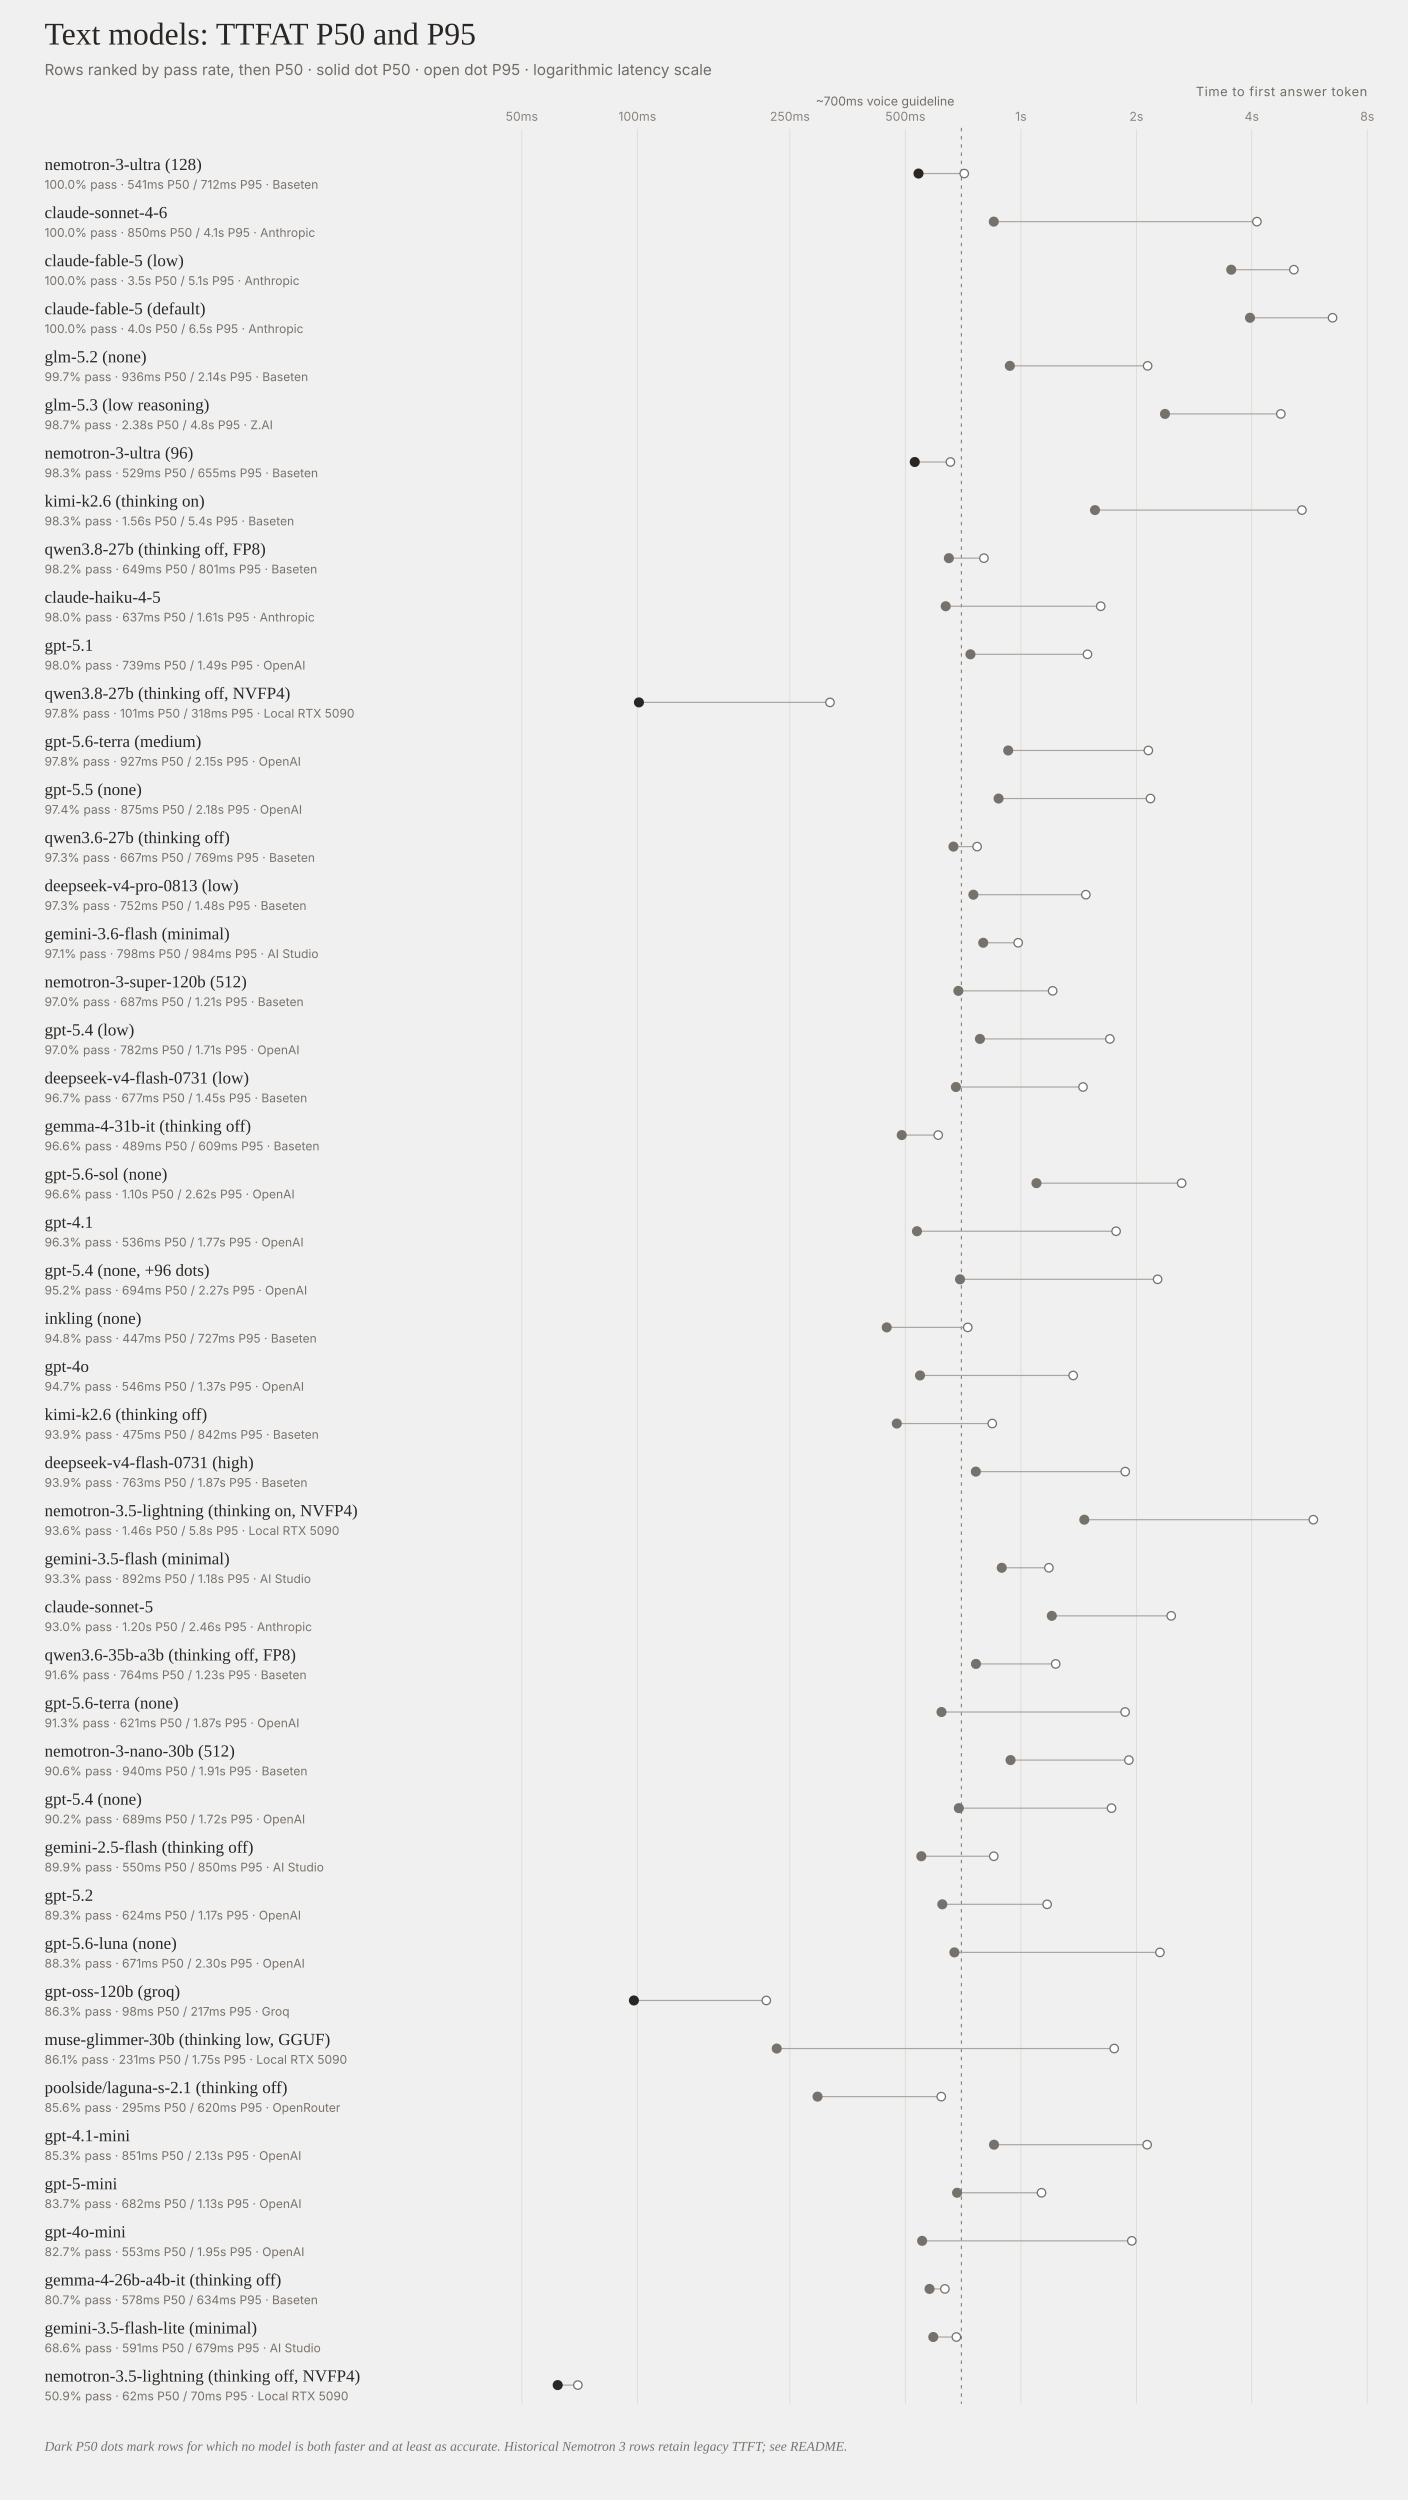
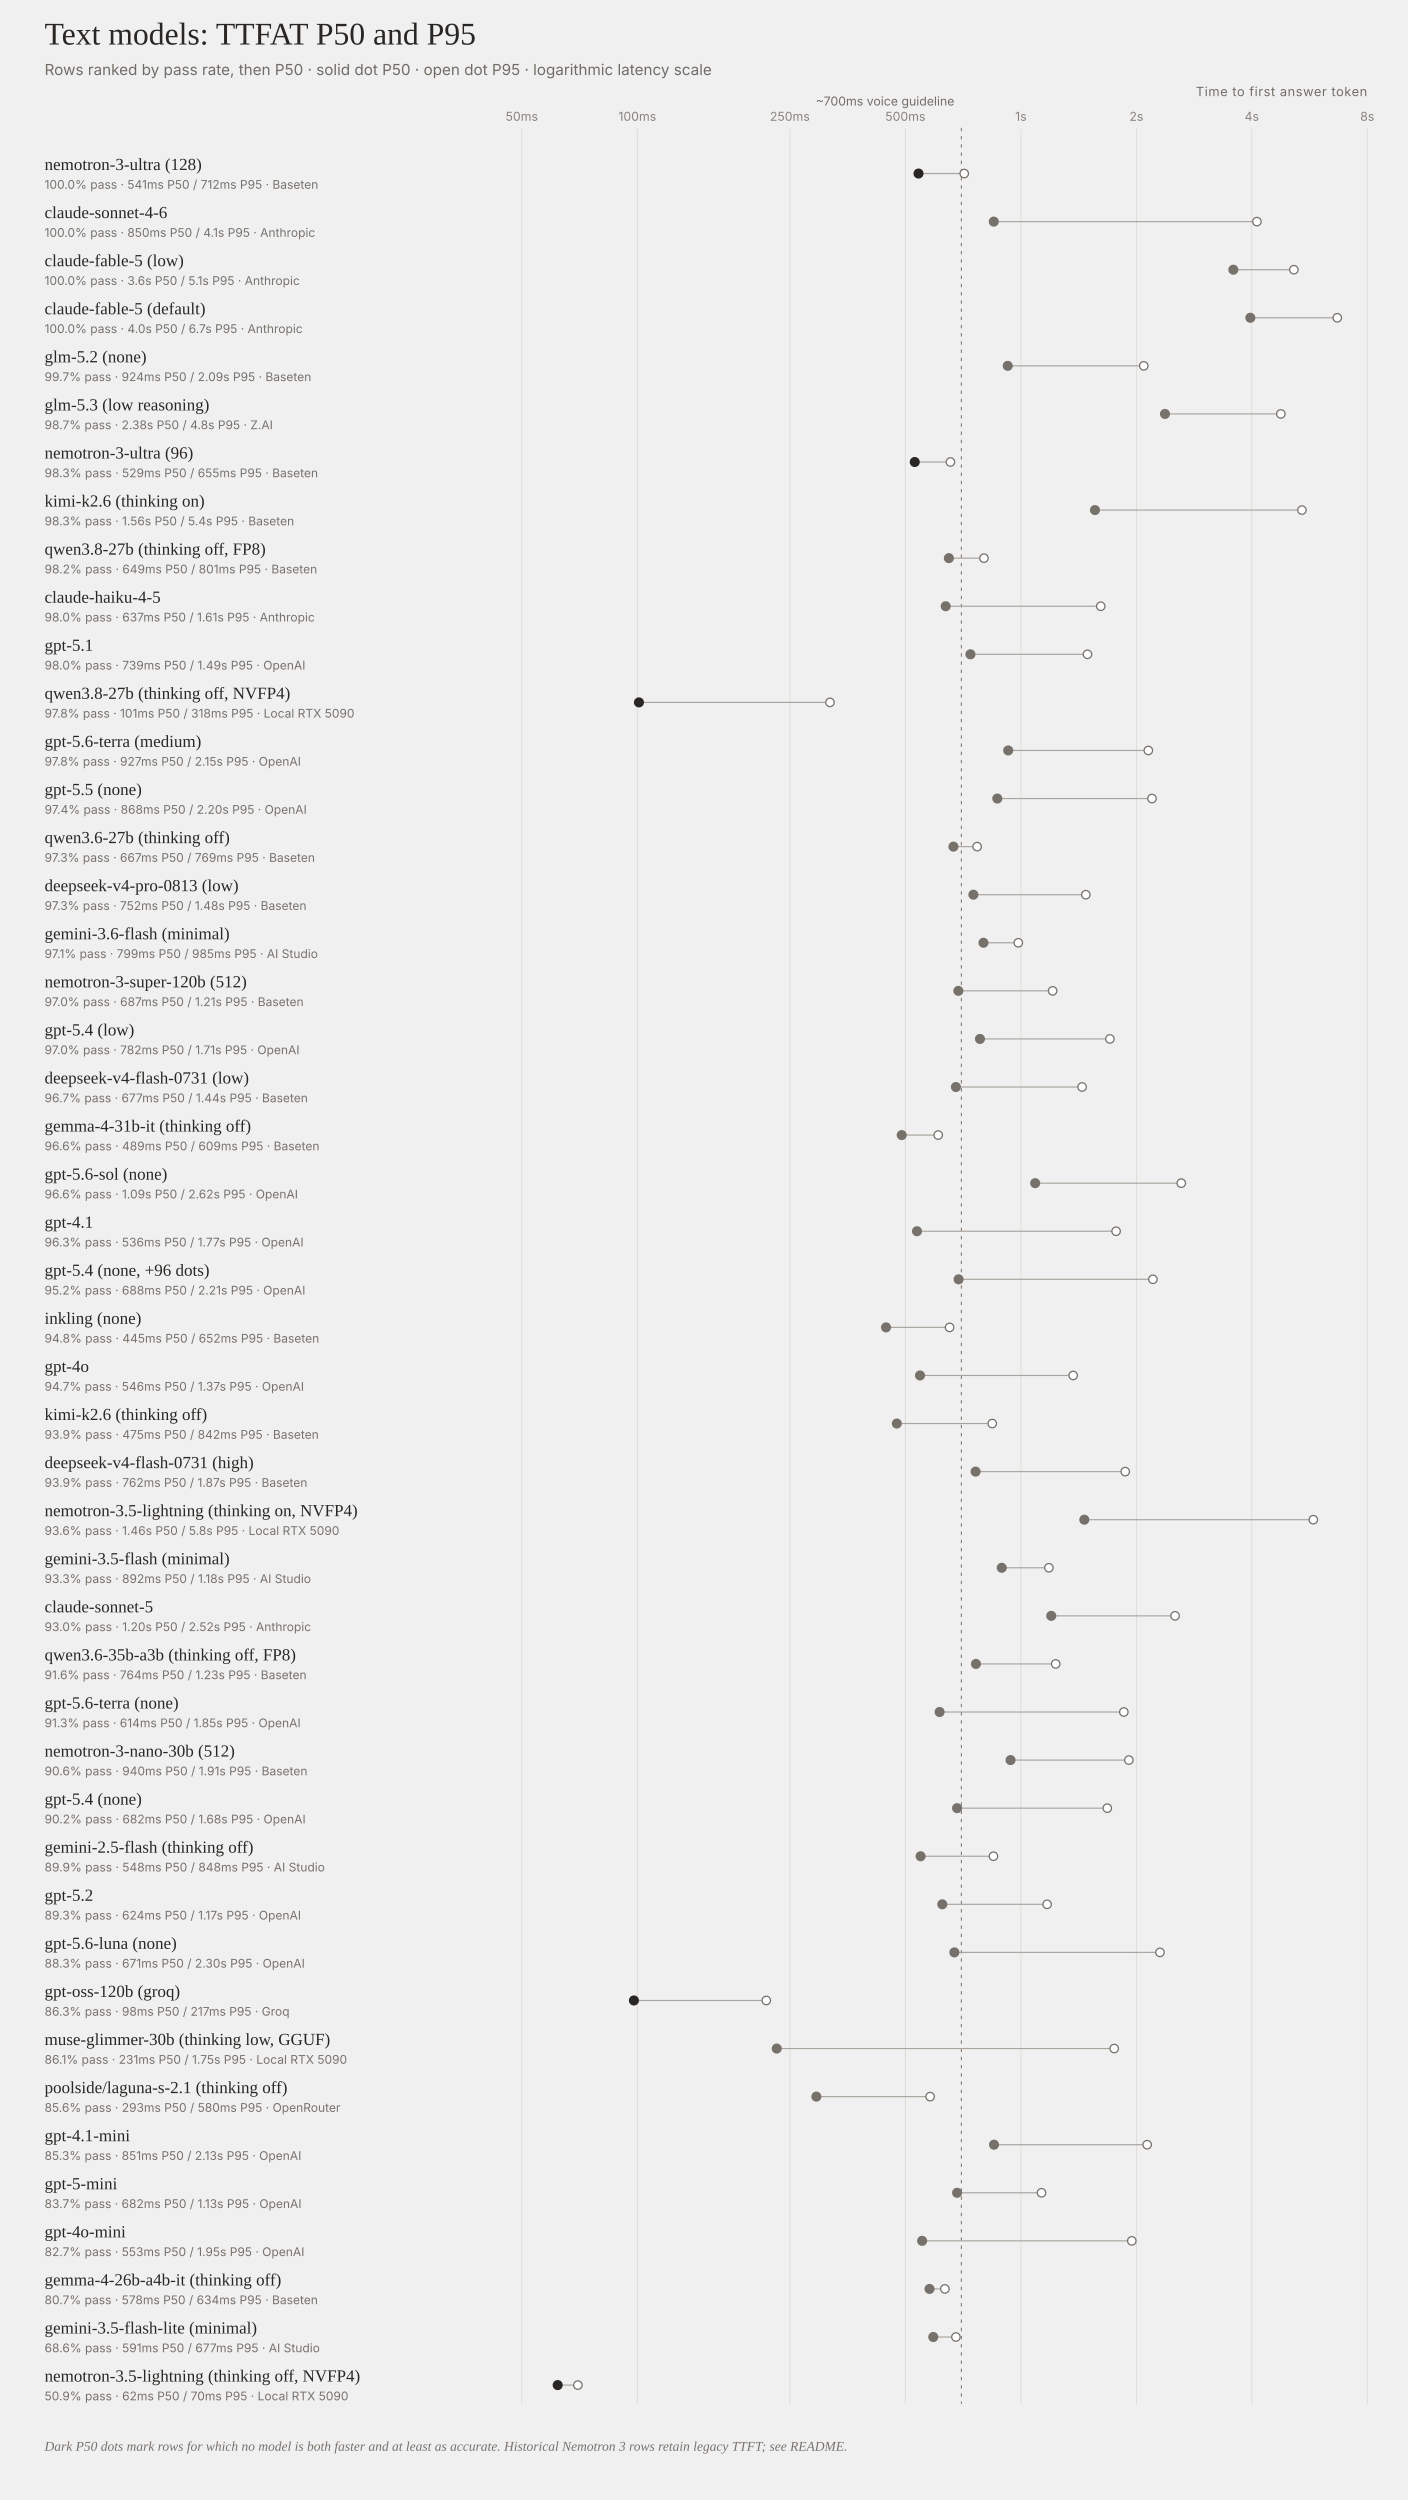
<svg xmlns="http://www.w3.org/2000/svg" viewBox="0 0 1200 2132" role="img" aria-labelledby="title desc">
  <style>
    text { fill: #292623; font-family: ui-sans-serif, -apple-system, BlinkMacSystemFont, 'Segoe UI', sans-serif; font-variant-numeric: tabular-nums; }
    .title, .model { font-family: Georgia, 'Times New Roman', serif; }
    .title { font-size: 27px; }
    .subtitle { fill: #716c66; font-size: 13px; }
    .axis-label { fill: #716c66; font-size: 11px; letter-spacing: .04em; text-transform: uppercase; }
    .tick { fill: #88827c; font-size: 10.5px; }
    .guide { stroke: #dedad5; stroke-width: .75; }
    .target { stroke: #8c847c; stroke-width: 1; stroke-dasharray: 3 4; }
    .target-label { fill: #736c66; font-size: 10.5px; }
    .model { font-size: 14.5px; }
    .meta { fill: #77716b; font-size: 10.25px; }
    .range { stroke: #aaa49e; stroke-width: 1; }
    .p50 { fill: #77716b; }
    .p50.frontier { fill: #292623; }
    .p95 { fill: #fff; stroke: #77716b; stroke-width: 1.1; }
    .note { fill: #77716b; font-family: Georgia, 'Times New Roman', serif; font-size: 11.5px; font-style: italic; }
  </style>
  <text class="title" x="38" y="38">Text models: TTFAT P50 and P95</text>
  <text class="subtitle" x="38" y="64">Rows ranked by pass rate, then P50 · solid dot P50 · open dot P95 · logarithmic latency scale</text>
  <text class="axis-label" x="1166" y="82" text-anchor="end">Time to first answer token</text>
  <line class="guide" x1="445.0" y1="110" x2="445.0" y2="2050" />
  <text class="tick" x="445.0" y="103" text-anchor="middle">50ms</text>
  <line class="guide" x1="543.5" y1="110" x2="543.5" y2="2050" />
  <text class="tick" x="543.5" y="103" text-anchor="middle">100ms</text>
  <line class="guide" x1="673.6" y1="110" x2="673.6" y2="2050" />
  <text class="tick" x="673.6" y="103" text-anchor="middle">250ms</text>
  <line class="guide" x1="772.1" y1="110" x2="772.1" y2="2050" />
  <text class="tick" x="772.1" y="103" text-anchor="middle">500ms</text>
  <line class="guide" x1="870.6" y1="110" x2="870.6" y2="2050" />
  <text class="tick" x="870.6" y="103" text-anchor="middle">1s</text>
  <line class="guide" x1="969.1" y1="110" x2="969.1" y2="2050" />
  <text class="tick" x="969.1" y="103" text-anchor="middle">2s</text>
  <line class="guide" x1="1067.5" y1="110" x2="1067.5" y2="2050" />
  <text class="tick" x="1067.5" y="103" text-anchor="middle">4s</text>
  <line class="guide" x1="1166.0" y1="110" x2="1166.0" y2="2050" />
  <text class="tick" x="1166.0" y="103" text-anchor="middle">8s</text>
  <line class="target" x1="819.9" y1="109" x2="819.9" y2="2050" />
  <text class="target-label" x="813.9" y="90" text-anchor="end">~700ms voice guideline</text>
  <text class="model" x="38" y="145">nemotron-3-ultra (128)</text>
  <text class="meta" x="38" y="161">100.0% pass · 541ms P50 / 712ms P95 · Baseten</text>
  <line class="range" x1="783.3" y1="148" x2="822.3" y2="148" />
  <circle class="p50 frontier" cx="783.3" cy="148" r="4.3" />
  <circle class="p95" cx="822.3" cy="148" r="3.6" />
  <text class="model" x="38" y="186">claude-sonnet-4-6</text>
  <text class="meta" x="38" y="202">100.0% pass · 850ms P50 / 4.1s P95 · Anthropic</text>
  <line class="range" x1="847.5" y1="189" x2="1071.9" y2="189" />
  <circle class="p50" cx="847.5" cy="189" r="4.3" />
  <circle class="p95" cx="1071.9" cy="189" r="3.6" />
  <text class="model" x="38" y="227">claude-fable-5 (low)</text>
-   <text class="meta" x="38" y="243">100.0% pass · 3.5s P50 / 5.1s P95 · Anthropic</text>
-   <line class="range" x1="1050.0" y1="230" x2="1103.4" y2="230" />
-   <circle class="p50" cx="1050.0" cy="230" r="4.3" />
+   <text class="meta" x="38" y="243">100.0% pass · 3.6s P50 / 5.1s P95 · Anthropic</text>
+   <line class="range" x1="1051.8" y1="230" x2="1103.4" y2="230" />
+   <circle class="p50" cx="1051.8" cy="230" r="4.3" />
  <circle class="p95" cx="1103.4" cy="230" r="3.6" />
  <text class="model" x="38" y="268">claude-fable-5 (default)</text>
-   <text class="meta" x="38" y="284">100.0% pass · 4.0s P50 / 6.5s P95 · Anthropic</text>
-   <line class="range" x1="1066.0" y1="271" x2="1136.4" y2="271" />
-   <circle class="p50" cx="1066.0" cy="271" r="4.3" />
-   <circle class="p95" cx="1136.4" cy="271" r="3.6" />
+   <text class="meta" x="38" y="284">100.0% pass · 4.0s P50 / 6.7s P95 · Anthropic</text>
+   <line class="range" x1="1066.3" y1="271" x2="1140.4" y2="271" />
+   <circle class="p50" cx="1066.3" cy="271" r="4.3" />
+   <circle class="p95" cx="1140.4" cy="271" r="3.6" />
  <text class="model" x="38" y="309">glm-5.2 (none)</text>
-   <text class="meta" x="38" y="325">99.7% pass · 936ms P50 / 2.14s P95 · Baseten</text>
-   <line class="range" x1="861.2" y1="312" x2="978.7" y2="312" />
-   <circle class="p50" cx="861.2" cy="312" r="4.3" />
-   <circle class="p95" cx="978.7" cy="312" r="3.6" />
+   <text class="meta" x="38" y="325">99.7% pass · 924ms P50 / 2.09s P95 · Baseten</text>
+   <line class="range" x1="859.4" y1="312" x2="975.4" y2="312" />
+   <circle class="p50" cx="859.4" cy="312" r="4.3" />
+   <circle class="p95" cx="975.4" cy="312" r="3.6" />
  <text class="model" x="38" y="350">glm-5.3 (low reasoning)</text>
  <text class="meta" x="38" y="366">98.7% pass · 2.38s P50 / 4.8s P95 · Z.AI</text>
  <line class="range" x1="993.5" y1="353" x2="1092.3" y2="353" />
  <circle class="p50" cx="993.5" cy="353" r="4.3" />
  <circle class="p95" cx="1092.3" cy="353" r="3.6" />
  <text class="model" x="38" y="391">nemotron-3-ultra (96)</text>
  <text class="meta" x="38" y="407">98.3% pass · 529ms P50 / 655ms P95 · Baseten</text>
  <line class="range" x1="780.1" y1="394" x2="810.5" y2="394" />
  <circle class="p50 frontier" cx="780.1" cy="394" r="4.3" />
  <circle class="p95" cx="810.5" cy="394" r="3.6" />
  <text class="model" x="38" y="432">kimi-k2.6 (thinking on)</text>
  <text class="meta" x="38" y="448">98.3% pass · 1.56s P50 / 5.4s P95 · Baseten</text>
  <line class="range" x1="933.8" y1="435" x2="1110.3" y2="435" />
  <circle class="p50" cx="933.8" cy="435" r="4.3" />
  <circle class="p95" cx="1110.3" cy="435" r="3.6" />
  <text class="model" x="38" y="473">qwen3.8-27b (thinking off, FP8)</text>
  <text class="meta" x="38" y="489">98.2% pass · 649ms P50 / 801ms P95 · Baseten</text>
  <line class="range" x1="809.2" y1="476" x2="839.1" y2="476" />
  <circle class="p50" cx="809.2" cy="476" r="4.3" />
  <circle class="p95" cx="839.1" cy="476" r="3.6" />
  <text class="model" x="38" y="514">claude-haiku-4-5</text>
  <text class="meta" x="38" y="530">98.0% pass · 637ms P50 / 1.61s P95 · Anthropic</text>
  <line class="range" x1="806.5" y1="517" x2="938.7" y2="517" />
  <circle class="p50" cx="806.5" cy="517" r="4.3" />
  <circle class="p95" cx="938.7" cy="517" r="3.6" />
  <text class="model" x="38" y="555">gpt-5.1</text>
  <text class="meta" x="38" y="571">98.0% pass · 739ms P50 / 1.49s P95 · OpenAI</text>
  <line class="range" x1="827.6" y1="558" x2="927.4" y2="558" />
  <circle class="p50" cx="827.6" cy="558" r="4.3" />
  <circle class="p95" cx="927.4" cy="558" r="3.6" />
  <text class="model" x="38" y="596">qwen3.8-27b (thinking off, NVFP4)</text>
  <text class="meta" x="38" y="612">97.8% pass · 101ms P50 / 318ms P95 · Local RTX 5090</text>
  <line class="range" x1="544.9" y1="599" x2="707.8" y2="599" />
  <circle class="p50 frontier" cx="544.9" cy="599" r="4.3" />
  <circle class="p95" cx="707.8" cy="599" r="3.6" />
  <text class="model" x="38" y="637">gpt-5.6-terra (medium)</text>
  <text class="meta" x="38" y="653">97.8% pass · 927ms P50 / 2.15s P95 · OpenAI</text>
  <line class="range" x1="859.8" y1="640" x2="979.3" y2="640" />
  <circle class="p50" cx="859.8" cy="640" r="4.3" />
  <circle class="p95" cx="979.3" cy="640" r="3.6" />
  <text class="model" x="38" y="678">gpt-5.5 (none)</text>
-   <text class="meta" x="38" y="694">97.4% pass · 875ms P50 / 2.18s P95 · OpenAI</text>
-   <line class="range" x1="851.6" y1="681" x2="981.1" y2="681" />
-   <circle class="p50" cx="851.6" cy="681" r="4.3" />
-   <circle class="p95" cx="981.1" cy="681" r="3.6" />
+   <text class="meta" x="38" y="694">97.4% pass · 868ms P50 / 2.20s P95 · OpenAI</text>
+   <line class="range" x1="850.5" y1="681" x2="982.4" y2="681" />
+   <circle class="p50" cx="850.5" cy="681" r="4.3" />
+   <circle class="p95" cx="982.4" cy="681" r="3.6" />
  <text class="model" x="38" y="719">qwen3.6-27b (thinking off)</text>
  <text class="meta" x="38" y="735">97.3% pass · 667ms P50 / 769ms P95 · Baseten</text>
  <line class="range" x1="813.1" y1="722" x2="833.3" y2="722" />
  <circle class="p50" cx="813.1" cy="722" r="4.3" />
  <circle class="p95" cx="833.3" cy="722" r="3.6" />
  <text class="model" x="38" y="760">deepseek-v4-pro-0813 (low)</text>
  <text class="meta" x="38" y="776">97.3% pass · 752ms P50 / 1.48s P95 · Baseten</text>
  <line class="range" x1="830.1" y1="763" x2="926.0" y2="763" />
  <circle class="p50" cx="830.1" cy="763" r="4.3" />
  <circle class="p95" cx="926.0" cy="763" r="3.6" />
  <text class="model" x="38" y="801">gemini-3.6-flash (minimal)</text>
-   <text class="meta" x="38" y="817">97.1% pass · 798ms P50 / 984ms P95 · AI Studio</text>
-   <line class="range" x1="838.5" y1="804" x2="868.3" y2="804" />
-   <circle class="p50" cx="838.5" cy="804" r="4.3" />
-   <circle class="p95" cx="868.3" cy="804" r="3.6" />
+   <text class="meta" x="38" y="817">97.1% pass · 799ms P50 / 985ms P95 · AI Studio</text>
+   <line class="range" x1="838.7" y1="804" x2="868.4" y2="804" />
+   <circle class="p50" cx="838.7" cy="804" r="4.3" />
+   <circle class="p95" cx="868.4" cy="804" r="3.6" />
  <text class="model" x="38" y="842">nemotron-3-super-120b (512)</text>
  <text class="meta" x="38" y="858">97.0% pass · 687ms P50 / 1.21s P95 · Baseten</text>
  <line class="range" x1="817.3" y1="845" x2="897.7" y2="845" />
  <circle class="p50" cx="817.3" cy="845" r="4.3" />
  <circle class="p95" cx="897.7" cy="845" r="3.6" />
  <text class="model" x="38" y="883">gpt-5.4 (low)</text>
  <text class="meta" x="38" y="899">97.0% pass · 782ms P50 / 1.71s P95 · OpenAI</text>
  <line class="range" x1="835.7" y1="886" x2="946.5" y2="886" />
  <circle class="p50" cx="835.7" cy="886" r="4.3" />
  <circle class="p95" cx="946.5" cy="886" r="3.6" />
  <text class="model" x="38" y="924">deepseek-v4-flash-0731 (low)</text>
-   <text class="meta" x="38" y="940">96.7% pass · 677ms P50 / 1.45s P95 · Baseten</text>
-   <line class="range" x1="815.2" y1="927" x2="923.6" y2="927" />
+   <text class="meta" x="38" y="940">96.7% pass · 677ms P50 / 1.44s P95 · Baseten</text>
+   <line class="range" x1="815.2" y1="927" x2="922.8" y2="927" />
  <circle class="p50" cx="815.2" cy="927" r="4.3" />
-   <circle class="p95" cx="923.6" cy="927" r="3.6" />
+   <circle class="p95" cx="922.8" cy="927" r="3.6" />
  <text class="model" x="38" y="965">gemma-4-31b-it (thinking off)</text>
  <text class="meta" x="38" y="981">96.6% pass · 489ms P50 / 609ms P95 · Baseten</text>
  <line class="range" x1="769.0" y1="968" x2="800.1" y2="968" />
  <circle class="p50" cx="769.0" cy="968" r="4.3" />
  <circle class="p95" cx="800.1" cy="968" r="3.6" />
  <text class="model" x="38" y="1006">gpt-5.6-sol (none)</text>
-   <text class="meta" x="38" y="1022">96.6% pass · 1.10s P50 / 2.62s P95 · OpenAI</text>
-   <line class="range" x1="883.9" y1="1009" x2="1007.7" y2="1009" />
-   <circle class="p50" cx="883.9" cy="1009" r="4.3" />
-   <circle class="p95" cx="1007.7" cy="1009" r="3.6" />
+   <text class="meta" x="38" y="1022">96.6% pass · 1.09s P50 / 2.62s P95 · OpenAI</text>
+   <line class="range" x1="882.8" y1="1009" x2="1007.4" y2="1009" />
+   <circle class="p50" cx="882.8" cy="1009" r="4.3" />
+   <circle class="p95" cx="1007.4" cy="1009" r="3.6" />
  <text class="model" x="38" y="1047">gpt-4.1</text>
  <text class="meta" x="38" y="1063">96.3% pass · 536ms P50 / 1.77s P95 · OpenAI</text>
  <line class="range" x1="782.0" y1="1050" x2="951.8" y2="1050" />
  <circle class="p50" cx="782.0" cy="1050" r="4.3" />
  <circle class="p95" cx="951.8" cy="1050" r="3.6" />
  <text class="model" x="38" y="1088">gpt-5.4 (none, +96 dots)</text>
-   <text class="meta" x="38" y="1104">95.2% pass · 694ms P50 / 2.27s P95 · OpenAI</text>
-   <line class="range" x1="818.7" y1="1091" x2="987.2" y2="1091" />
-   <circle class="p50" cx="818.7" cy="1091" r="4.3" />
-   <circle class="p95" cx="987.2" cy="1091" r="3.6" />
+   <text class="meta" x="38" y="1104">95.2% pass · 688ms P50 / 2.21s P95 · OpenAI</text>
+   <line class="range" x1="817.5" y1="1091" x2="983.2" y2="1091" />
+   <circle class="p50" cx="817.5" cy="1091" r="4.3" />
+   <circle class="p95" cx="983.2" cy="1091" r="3.6" />
  <text class="model" x="38" y="1129">inkling (none)</text>
-   <text class="meta" x="38" y="1145">94.8% pass · 447ms P50 / 727ms P95 · Baseten</text>
-   <line class="range" x1="756.2" y1="1132" x2="825.3" y2="1132" />
-   <circle class="p50" cx="756.2" cy="1132" r="4.3" />
-   <circle class="p95" cx="825.3" cy="1132" r="3.6" />
+   <text class="meta" x="38" y="1145">94.8% pass · 445ms P50 / 652ms P95 · Baseten</text>
+   <line class="range" x1="755.6" y1="1132" x2="809.8" y2="1132" />
+   <circle class="p50" cx="755.6" cy="1132" r="4.3" />
+   <circle class="p95" cx="809.8" cy="1132" r="3.6" />
  <text class="model" x="38" y="1170">gpt-4o</text>
  <text class="meta" x="38" y="1186">94.7% pass · 546ms P50 / 1.37s P95 · OpenAI</text>
  <line class="range" x1="784.6" y1="1173" x2="915.2" y2="1173" />
  <circle class="p50" cx="784.6" cy="1173" r="4.3" />
  <circle class="p95" cx="915.2" cy="1173" r="3.6" />
  <text class="model" x="38" y="1211">kimi-k2.6 (thinking off)</text>
  <text class="meta" x="38" y="1227">93.9% pass · 475ms P50 / 842ms P95 · Baseten</text>
  <line class="range" x1="764.8" y1="1214" x2="846.2" y2="1214" />
  <circle class="p50" cx="764.8" cy="1214" r="4.3" />
  <circle class="p95" cx="846.2" cy="1214" r="3.6" />
  <text class="model" x="38" y="1252">deepseek-v4-flash-0731 (high)</text>
-   <text class="meta" x="38" y="1268">93.9% pass · 763ms P50 / 1.87s P95 · Baseten</text>
-   <line class="range" x1="832.2" y1="1255" x2="959.6" y2="1255" />
-   <circle class="p50" cx="832.2" cy="1255" r="4.3" />
+   <text class="meta" x="38" y="1268">93.9% pass · 762ms P50 / 1.87s P95 · Baseten</text>
+   <line class="range" x1="832.0" y1="1255" x2="959.6" y2="1255" />
+   <circle class="p50" cx="832.0" cy="1255" r="4.3" />
  <circle class="p95" cx="959.6" cy="1255" r="3.6" />
  <text class="model" x="38" y="1293">nemotron-3.5-lightning (thinking on, NVFP4)</text>
  <text class="meta" x="38" y="1309">93.6% pass · 1.46s P50 / 5.8s P95 · Local RTX 5090</text>
  <line class="range" x1="924.7" y1="1296" x2="1120.0" y2="1296" />
  <circle class="p50" cx="924.7" cy="1296" r="4.3" />
  <circle class="p95" cx="1120.0" cy="1296" r="3.6" />
  <text class="model" x="38" y="1334">gemini-3.5-flash (minimal)</text>
  <text class="meta" x="38" y="1350">93.3% pass · 892ms P50 / 1.18s P95 · AI Studio</text>
  <line class="range" x1="854.3" y1="1337" x2="894.5" y2="1337" />
  <circle class="p50" cx="854.3" cy="1337" r="4.3" />
  <circle class="p95" cx="894.5" cy="1337" r="3.6" />
  <text class="model" x="38" y="1375">claude-sonnet-5</text>
-   <text class="meta" x="38" y="1391">93.0% pass · 1.20s P50 / 2.46s P95 · Anthropic</text>
-   <line class="range" x1="897.0" y1="1378" x2="998.8" y2="1378" />
-   <circle class="p50" cx="897.0" cy="1378" r="4.3" />
-   <circle class="p95" cx="998.8" cy="1378" r="3.6" />
+   <text class="meta" x="38" y="1391">93.0% pass · 1.20s P50 / 2.52s P95 · Anthropic</text>
+   <line class="range" x1="896.5" y1="1378" x2="1002.1" y2="1378" />
+   <circle class="p50" cx="896.5" cy="1378" r="4.3" />
+   <circle class="p95" cx="1002.1" cy="1378" r="3.6" />
  <text class="model" x="38" y="1416">qwen3.6-35b-a3b (thinking off, FP8)</text>
  <text class="meta" x="38" y="1432">91.6% pass · 764ms P50 / 1.23s P95 · Baseten</text>
  <line class="range" x1="832.3" y1="1419" x2="900.3" y2="1419" />
  <circle class="p50" cx="832.3" cy="1419" r="4.3" />
  <circle class="p95" cx="900.3" cy="1419" r="3.6" />
  <text class="model" x="38" y="1457">gpt-5.6-terra (none)</text>
-   <text class="meta" x="38" y="1473">91.3% pass · 621ms P50 / 1.87s P95 · OpenAI</text>
-   <line class="range" x1="802.9" y1="1460" x2="959.5" y2="1460" />
-   <circle class="p50" cx="802.9" cy="1460" r="4.3" />
-   <circle class="p95" cx="959.5" cy="1460" r="3.6" />
+   <text class="meta" x="38" y="1473">91.3% pass · 614ms P50 / 1.85s P95 · OpenAI</text>
+   <line class="range" x1="801.3" y1="1460" x2="958.4" y2="1460" />
+   <circle class="p50" cx="801.3" cy="1460" r="4.3" />
+   <circle class="p95" cx="958.4" cy="1460" r="3.6" />
  <text class="model" x="38" y="1498">nemotron-3-nano-30b (512)</text>
  <text class="meta" x="38" y="1514">90.6% pass · 940ms P50 / 1.91s P95 · Baseten</text>
  <line class="range" x1="861.8" y1="1501" x2="962.7" y2="1501" />
  <circle class="p50" cx="861.8" cy="1501" r="4.3" />
  <circle class="p95" cx="962.7" cy="1501" r="3.6" />
  <text class="model" x="38" y="1539">gpt-5.4 (none)</text>
-   <text class="meta" x="38" y="1555">90.2% pass · 689ms P50 / 1.72s P95 · OpenAI</text>
-   <line class="range" x1="817.7" y1="1542" x2="947.9" y2="1542" />
-   <circle class="p50" cx="817.7" cy="1542" r="4.3" />
-   <circle class="p95" cx="947.9" cy="1542" r="3.6" />
+   <text class="meta" x="38" y="1555">90.2% pass · 682ms P50 / 1.68s P95 · OpenAI</text>
+   <line class="range" x1="816.2" y1="1542" x2="944.3" y2="1542" />
+   <circle class="p50" cx="816.2" cy="1542" r="4.3" />
+   <circle class="p95" cx="944.3" cy="1542" r="3.6" />
  <text class="model" x="38" y="1580">gemini-2.5-flash (thinking off)</text>
-   <text class="meta" x="38" y="1596">89.9% pass · 550ms P50 / 850ms P95 · AI Studio</text>
-   <line class="range" x1="785.7" y1="1583" x2="847.5" y2="1583" />
-   <circle class="p50" cx="785.7" cy="1583" r="4.3" />
-   <circle class="p95" cx="847.5" cy="1583" r="3.6" />
+   <text class="meta" x="38" y="1596">89.9% pass · 548ms P50 / 848ms P95 · AI Studio</text>
+   <line class="range" x1="785.1" y1="1583" x2="847.2" y2="1583" />
+   <circle class="p50" cx="785.1" cy="1583" r="4.3" />
+   <circle class="p95" cx="847.2" cy="1583" r="3.6" />
  <text class="model" x="38" y="1621">gpt-5.2</text>
  <text class="meta" x="38" y="1637">89.3% pass · 624ms P50 / 1.17s P95 · OpenAI</text>
  <line class="range" x1="803.6" y1="1624" x2="893.0" y2="1624" />
  <circle class="p50" cx="803.6" cy="1624" r="4.3" />
  <circle class="p95" cx="893.0" cy="1624" r="3.6" />
  <text class="model" x="38" y="1662">gpt-5.6-luna (none)</text>
  <text class="meta" x="38" y="1678">88.3% pass · 671ms P50 / 2.30s P95 · OpenAI</text>
  <line class="range" x1="813.9" y1="1665" x2="989.2" y2="1665" />
  <circle class="p50" cx="813.9" cy="1665" r="4.3" />
  <circle class="p95" cx="989.2" cy="1665" r="3.6" />
  <text class="model" x="38" y="1703">gpt-oss-120b (groq)</text>
  <text class="meta" x="38" y="1719">86.3% pass · 98ms P50 / 217ms P95 · Groq</text>
  <line class="range" x1="540.6" y1="1706" x2="653.5" y2="1706" />
  <circle class="p50 frontier" cx="540.6" cy="1706" r="4.3" />
  <circle class="p95" cx="653.5" cy="1706" r="3.6" />
  <text class="model" x="38" y="1744">muse-glimmer-30b (thinking low, GGUF)</text>
  <text class="meta" x="38" y="1760">86.1% pass · 231ms P50 / 1.75s P95 · Local RTX 5090</text>
  <line class="range" x1="662.4" y1="1747" x2="950.2" y2="1747" />
  <circle class="p50" cx="662.4" cy="1747" r="4.3" />
  <circle class="p95" cx="950.2" cy="1747" r="3.6" />
  <text class="model" x="38" y="1785">poolside/laguna-s-2.1 (thinking off)</text>
-   <text class="meta" x="38" y="1801">85.6% pass · 295ms P50 / 620ms P95 · OpenRouter</text>
-   <line class="range" x1="697.2" y1="1788" x2="802.7" y2="1788" />
-   <circle class="p50" cx="697.2" cy="1788" r="4.3" />
-   <circle class="p95" cx="802.7" cy="1788" r="3.6" />
+   <text class="meta" x="38" y="1801">85.6% pass · 293ms P50 / 580ms P95 · OpenRouter</text>
+   <line class="range" x1="696.2" y1="1788" x2="793.2" y2="1788" />
+   <circle class="p50" cx="696.2" cy="1788" r="4.3" />
+   <circle class="p95" cx="793.2" cy="1788" r="3.6" />
  <text class="model" x="38" y="1826">gpt-4.1-mini</text>
  <text class="meta" x="38" y="1842">85.3% pass · 851ms P50 / 2.13s P95 · OpenAI</text>
  <line class="range" x1="847.7" y1="1829" x2="978.3" y2="1829" />
  <circle class="p50" cx="847.7" cy="1829" r="4.3" />
  <circle class="p95" cx="978.3" cy="1829" r="3.6" />
  <text class="model" x="38" y="1867">gpt-5-mini</text>
  <text class="meta" x="38" y="1883">83.7% pass · 682ms P50 / 1.13s P95 · OpenAI</text>
  <line class="range" x1="816.2" y1="1870" x2="888.2" y2="1870" />
  <circle class="p50" cx="816.2" cy="1870" r="4.3" />
  <circle class="p95" cx="888.2" cy="1870" r="3.6" />
  <text class="model" x="38" y="1908">gpt-4o-mini</text>
  <text class="meta" x="38" y="1924">82.7% pass · 553ms P50 / 1.95s P95 · OpenAI</text>
  <line class="range" x1="786.4" y1="1911" x2="965.2" y2="1911" />
  <circle class="p50" cx="786.4" cy="1911" r="4.3" />
  <circle class="p95" cx="965.2" cy="1911" r="3.6" />
  <text class="model" x="38" y="1949">gemma-4-26b-a4b-it (thinking off)</text>
  <text class="meta" x="38" y="1965">80.7% pass · 578ms P50 / 634ms P95 · Baseten</text>
  <line class="range" x1="792.7" y1="1952" x2="805.8" y2="1952" />
  <circle class="p50" cx="792.7" cy="1952" r="4.3" />
  <circle class="p95" cx="805.8" cy="1952" r="3.6" />
  <text class="model" x="38" y="1990">gemini-3.5-flash-lite (minimal)</text>
-   <text class="meta" x="38" y="2006">68.6% pass · 591ms P50 / 679ms P95 · AI Studio</text>
-   <line class="range" x1="795.9" y1="1993" x2="815.6" y2="1993" />
+   <text class="meta" x="38" y="2006">68.6% pass · 591ms P50 / 677ms P95 · AI Studio</text>
+   <line class="range" x1="795.9" y1="1993" x2="815.2" y2="1993" />
  <circle class="p50" cx="795.9" cy="1993" r="4.3" />
-   <circle class="p95" cx="815.6" cy="1993" r="3.6" />
+   <circle class="p95" cx="815.2" cy="1993" r="3.6" />
  <text class="model" x="38" y="2031">nemotron-3.5-lightning (thinking off, NVFP4)</text>
  <text class="meta" x="38" y="2047">50.9% pass · 62ms P50 / 70ms P95 · Local RTX 5090</text>
  <line class="range" x1="475.6" y1="2034" x2="492.8" y2="2034" />
  <circle class="p50 frontier" cx="475.6" cy="2034" r="4.3" />
  <circle class="p95" cx="492.8" cy="2034" r="3.6" />
  <text class="note" x="38" y="2090">Dark P50 dots mark rows for which no model is both faster and at least as accurate. Historical Nemotron 3 rows retain legacy TTFT; see README.</text>
</svg>
